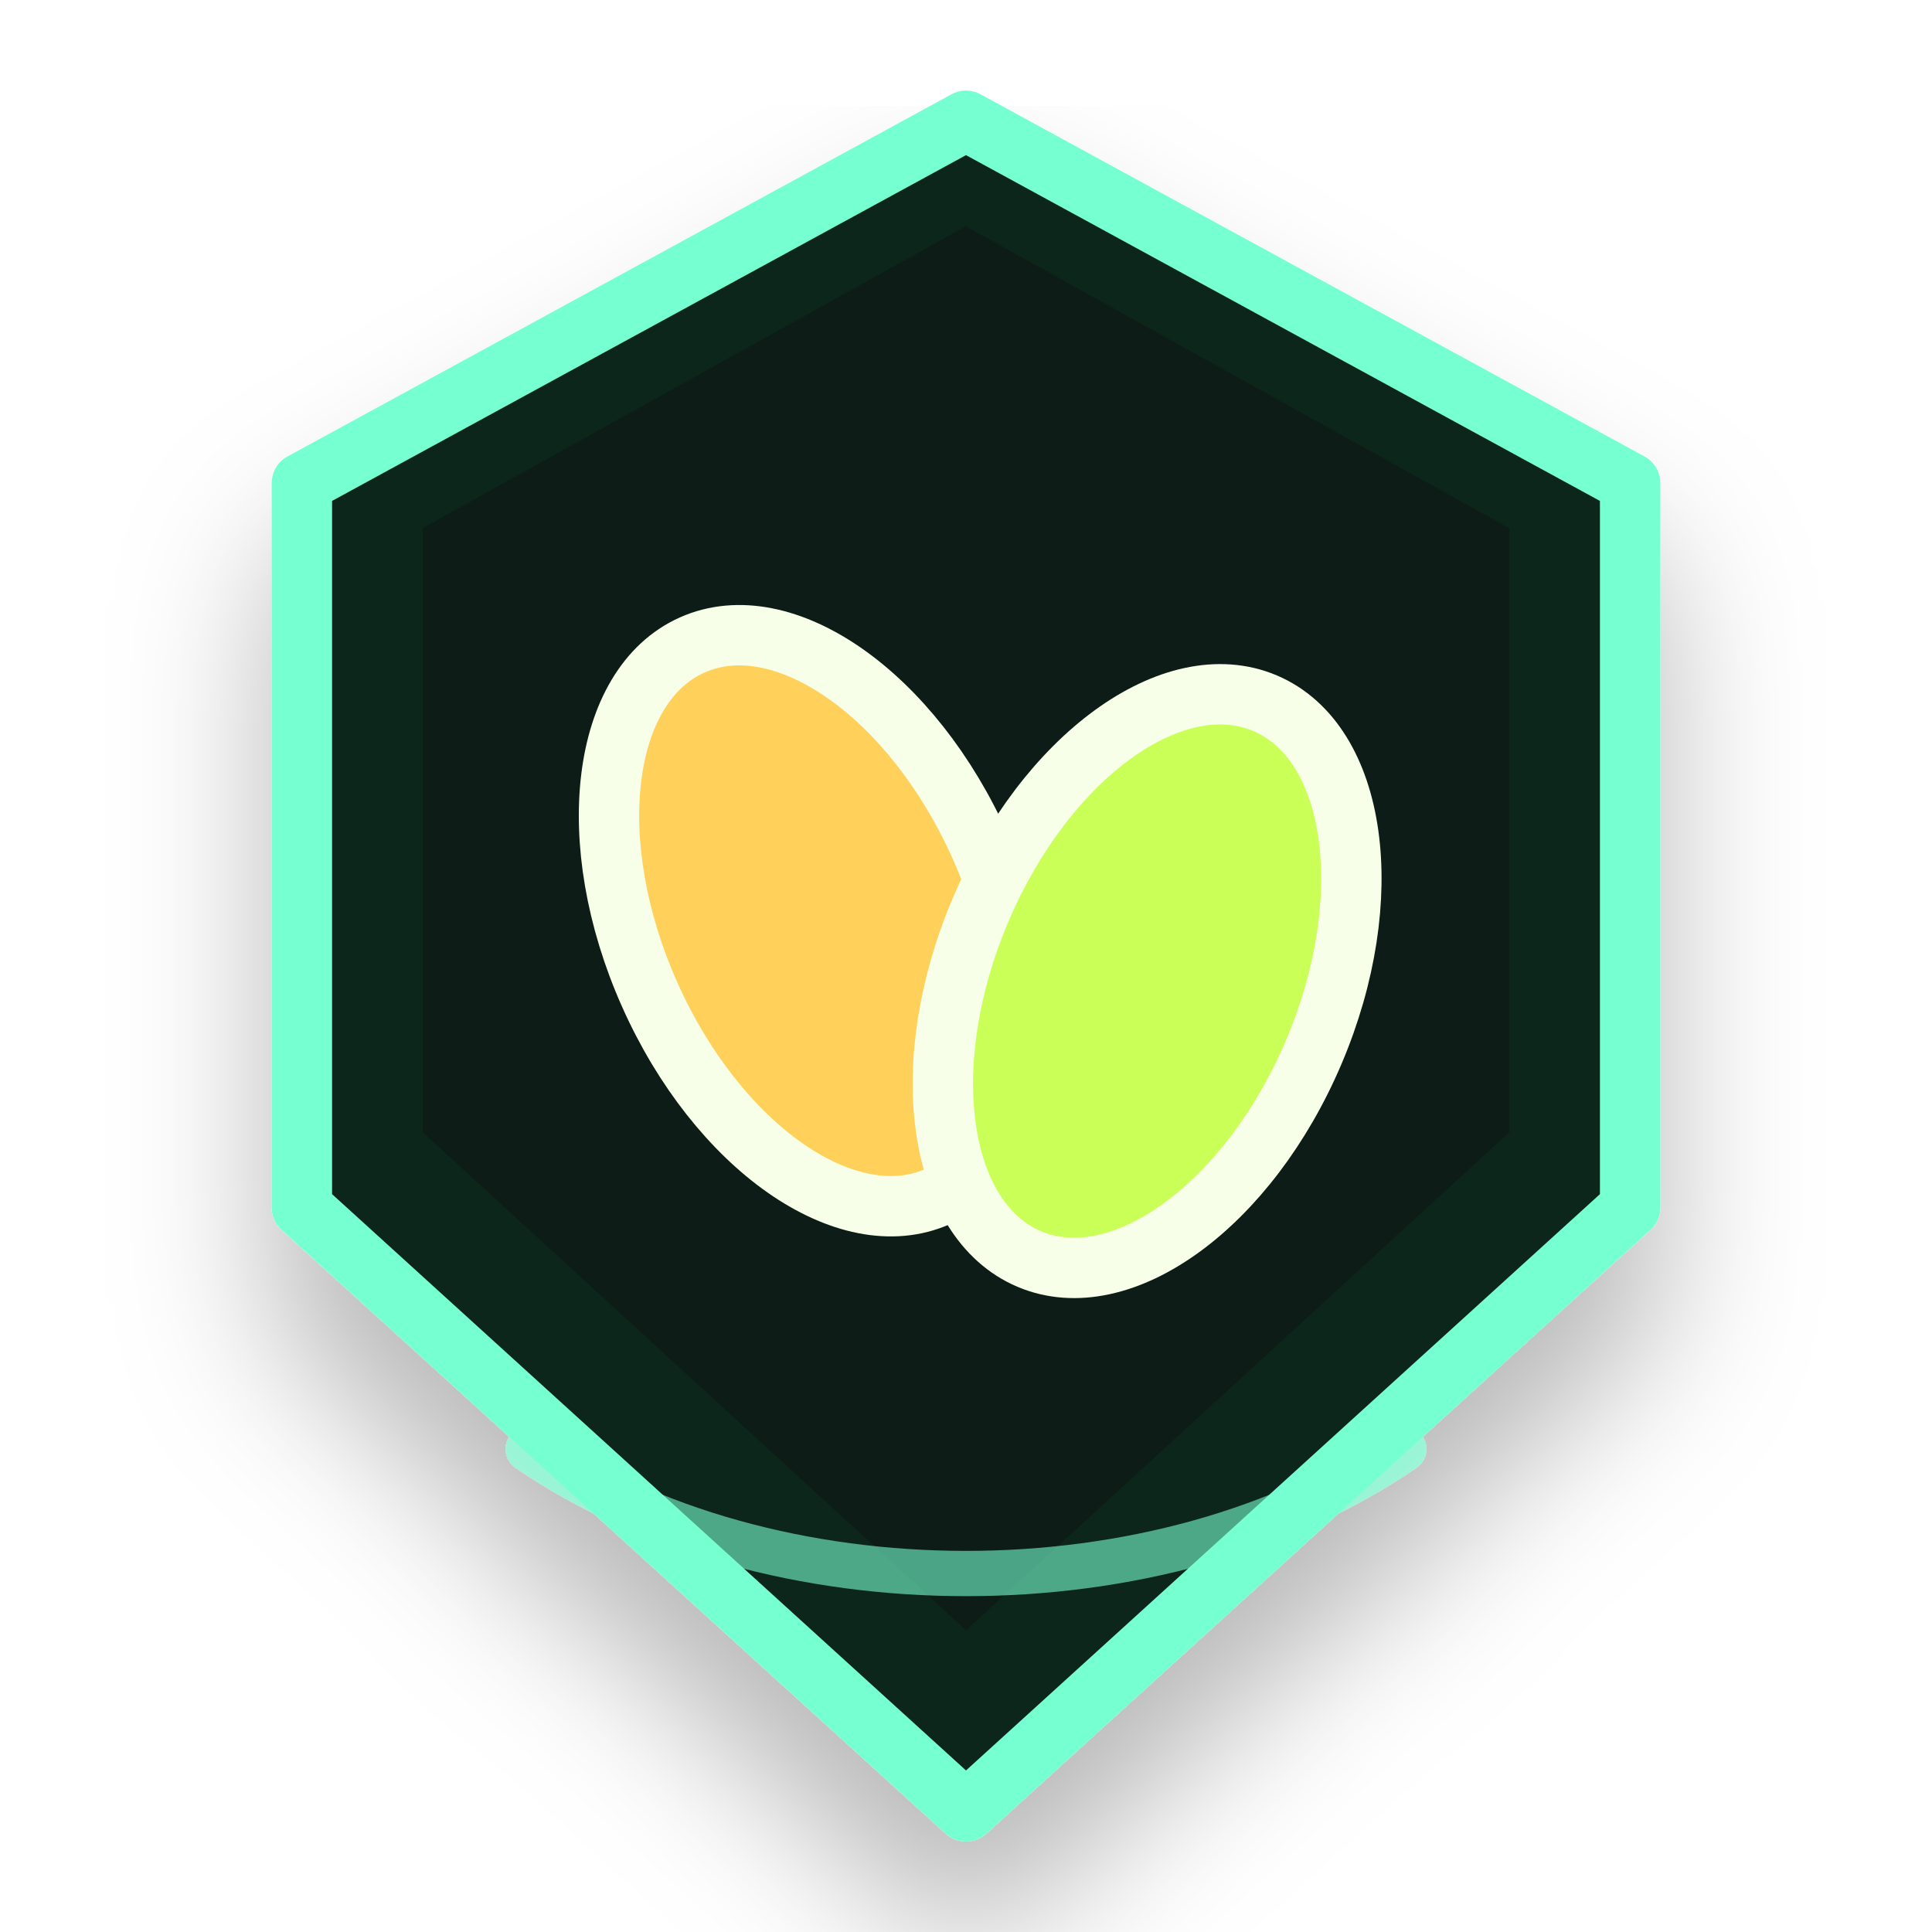
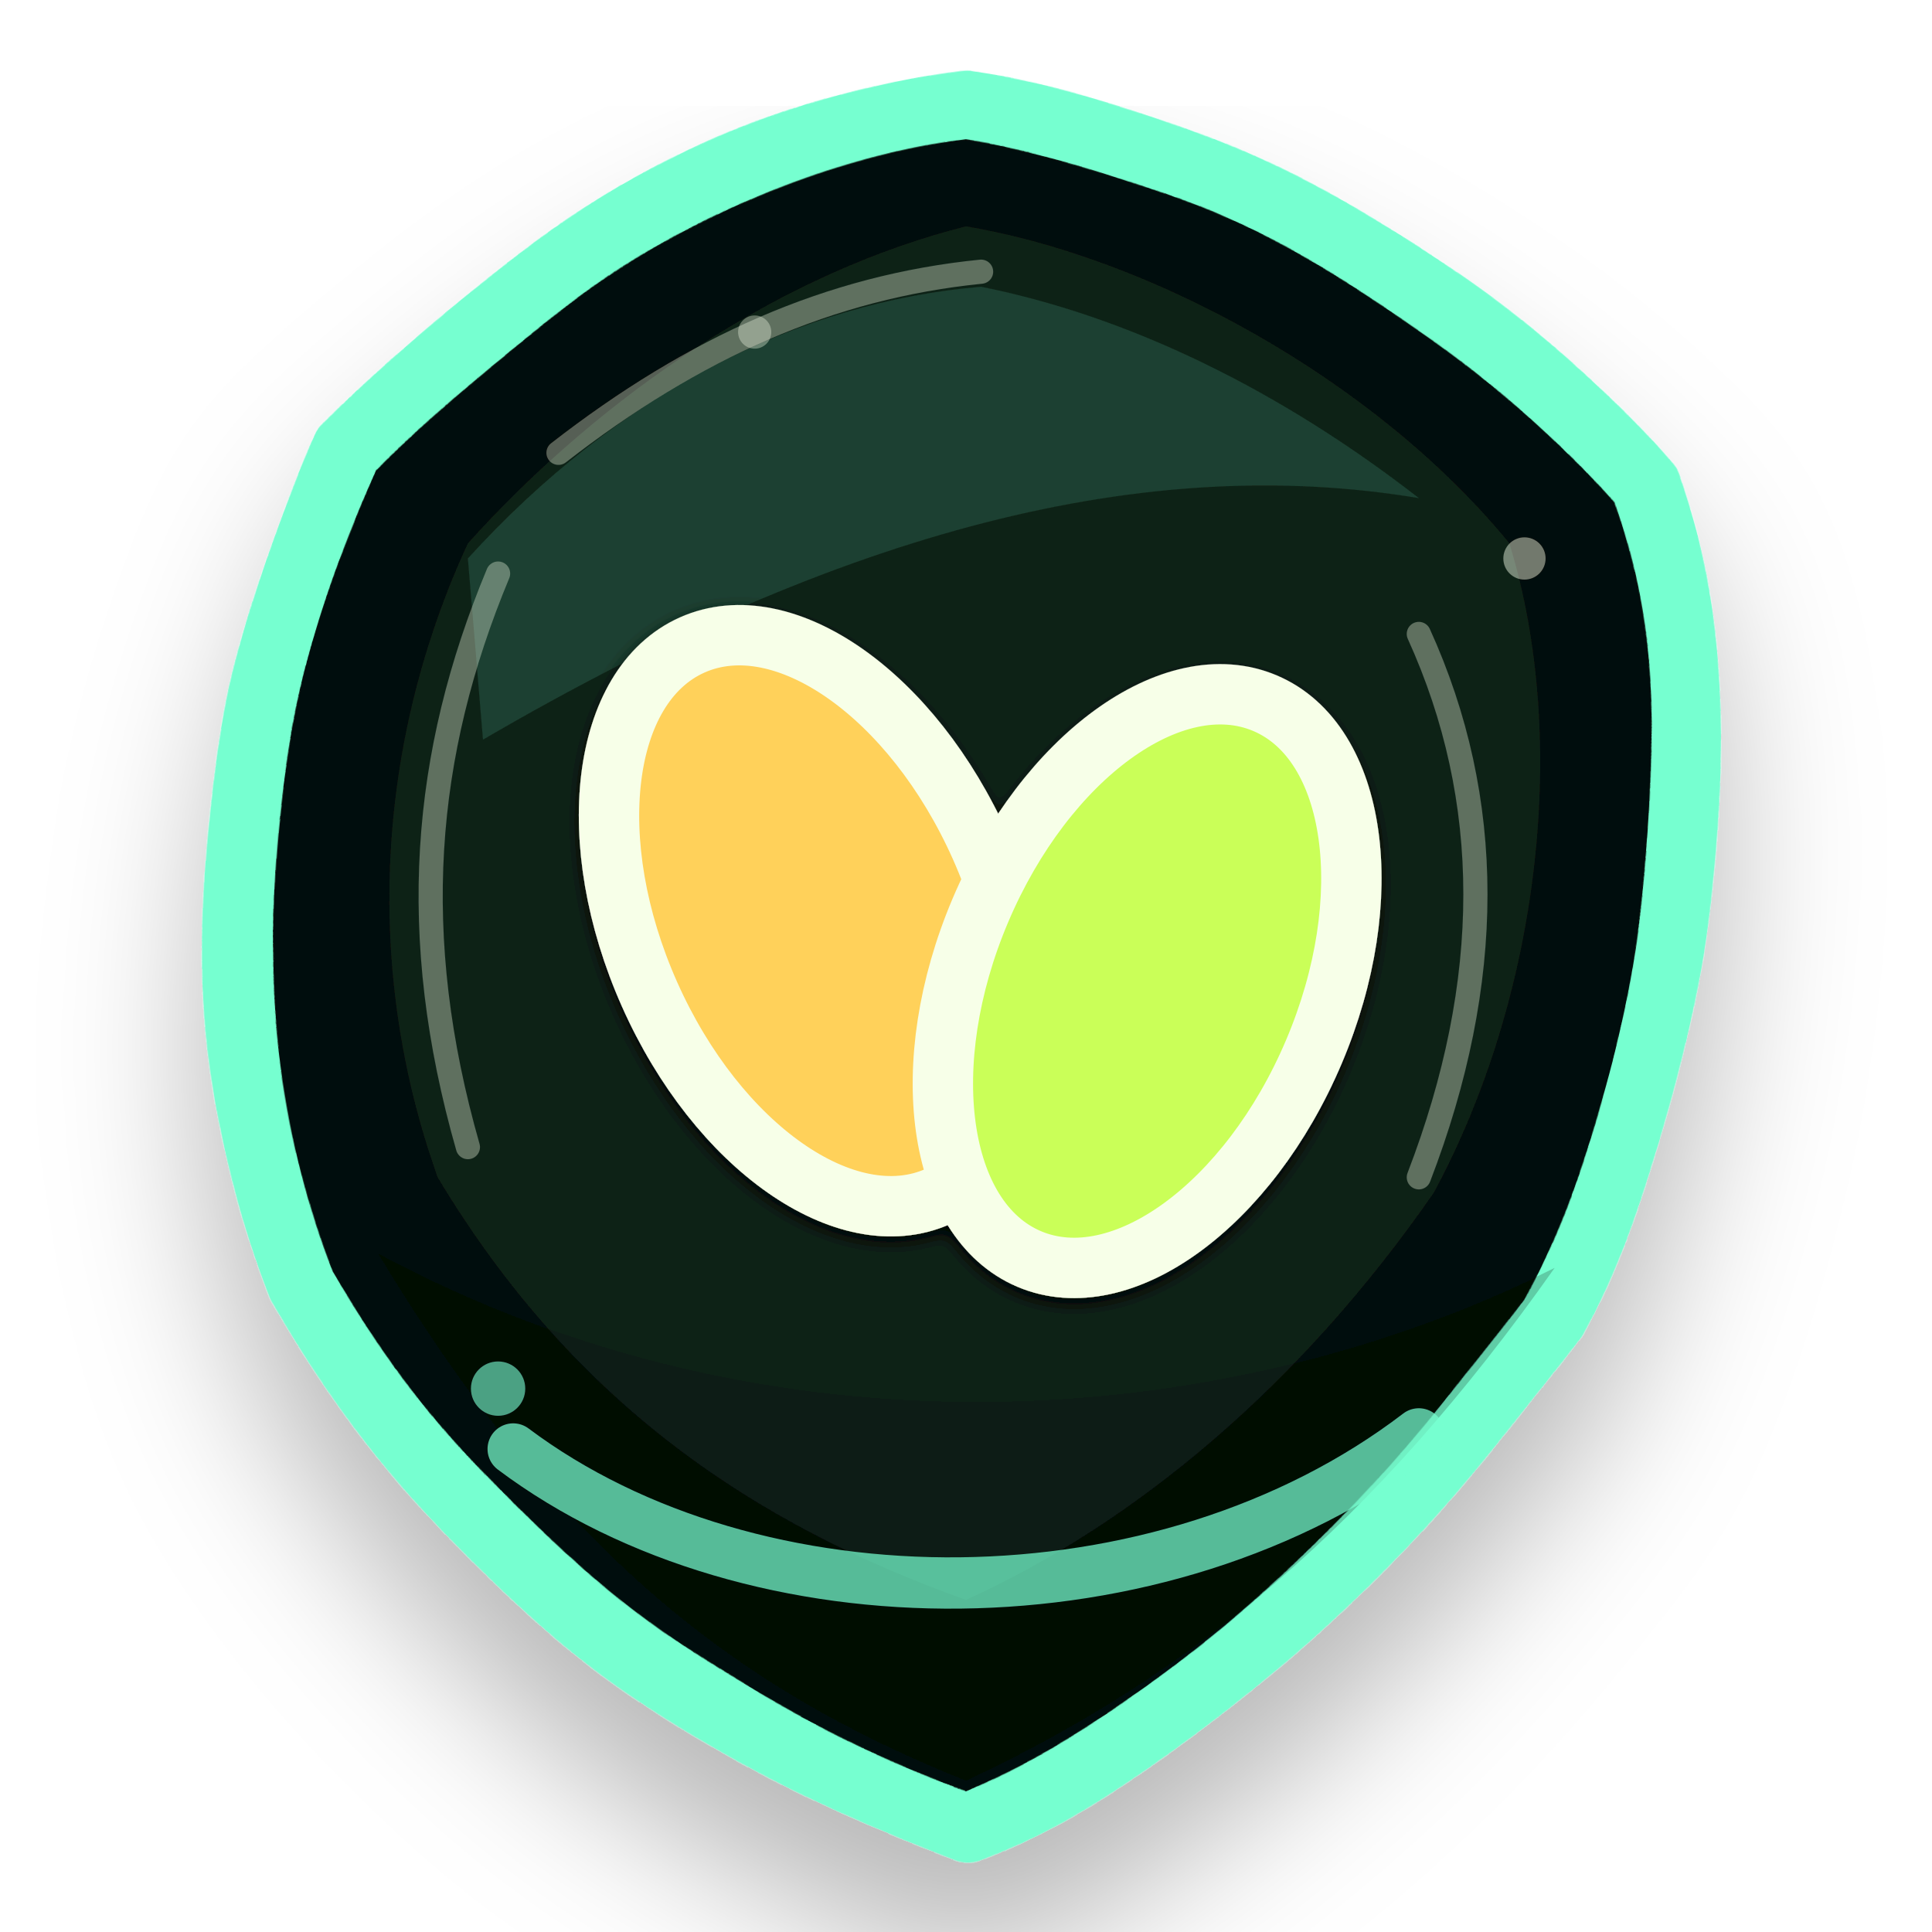
<svg xmlns="http://www.w3.org/2000/svg" viewBox="0 0 128 128" role="img" aria-label="CannaClicker research seeds">
  <defs>
    <filter id="softShadow" x="-30%" y="-30%" width="160%" height="170%">
      <feDropShadow dx="0" dy="7" stdDeviation="5" flood-color="#000" flood-opacity=".28" />
    </filter>
+     <filter id="brushRough" x="-10%" y="-10%" width="120%" height="120%">
+       <feTurbulence type="fractalNoise" baseFrequency=".032" numOctaves="2" seed="8" result="noise" />
+       <feDisplacementMap in="SourceGraphic" in2="noise" scale="1.6" xChannelSelector="R" yChannelSelector="G" />
+     </filter>
+     <filter id="inkBleed" x="-18%" y="-18%" width="136%" height="136%">
+       <feGaussianBlur in="SourceAlpha" stdDeviation=".55" result="blur" />
+       <feOffset dy=".45" result="offset" />
+       <feMerge>
+         <feMergeNode in="offset" />
+         <feMergeNode in="SourceGraphic" />
+       </feMerge>
+     </filter>
+     <filter id="paperGrain" x="0" y="0" width="100%" height="100%">
+       <feTurbulence type="fractalNoise" baseFrequency=".72" numOctaves="3" stitchTiles="stitch" />
+       <feColorMatrix type="saturate" values=".18" />
+       <feComponentTransfer>
+         <feFuncA type="table" tableValues="0 .13" />
+       </feComponentTransfer>
+     </filter>
    <linearGradient id="leafGradient" x1="0" x2="1" y1="0" y2="1">
-       <stop offset="0" stop-color="#caff58" />
-       <stop offset=".48" stop-color="#19c96f" />
+       <stop offset="0" stop-color="#f4ffe3" />
+       <stop offset=".18" stop-color="#caff58" />
+       <stop offset=".58" stop-color="#19c96f" />
      <stop offset="1" stop-color="#0c7f46" />
    </linearGradient>
    <linearGradient id="goldGradient" x1="0" x2="1" y1="0" y2="1">
      <stop offset="0" stop-color="#fff0a8" />
      <stop offset=".55" stop-color="#ffd15a" />
      <stop offset="1" stop-color="#ff9f43" />
    </linearGradient>
    <linearGradient id="glassGradient" x1="0" x2="1" y1="0" y2="1">
      <stop offset="0" stop-color="#e8fff8" stop-opacity=".95" />
      <stop offset=".55" stop-color="#76ffd0" stop-opacity=".72" />
      <stop offset="1" stop-color="#71c7ff" stop-opacity=".48" />
    </linearGradient>
  </defs>
  <g filter="url(#softShadow)">
-     <path d="M64 8 108 32v48l-44 40-44-40V32Z" fill="#10251a" stroke="#76ffd0" stroke-width="4" stroke-linejoin="round" />
-     <path d="M64 15 100 35v40l-36 33-36-33V35Z" fill="#0b1c13" opacity=".94" />
-     <ellipse cx="54" cy="61" rx="12" ry="20" fill="#ffd15a" stroke="#f7ffe8" stroke-width="4" transform="rotate(-24 54 61)" />
-     <ellipse cx="76" cy="65" rx="12" ry="20" fill="#caff58" stroke="#f7ffe8" stroke-width="4" transform="rotate(23 76 65)" />
-     <path d="M35 96c16 11 42 11 58 0" fill="none" stroke="#76ffd0" stroke-width="3" stroke-linecap="round" opacity=".6" />
+     <path d="M64 7c14 2 33 11 45 25 6 17 2 39-6 55-12 17-25 28-39 34-18-6-33-17-44-36-7-18-5-38 3-55C35 18 49 9 64 7Z" fill="#050b08" stroke="#76ffd0" stroke-width="4.6" stroke-linejoin="round" filter="url(#brushRough)" />
+     <path d="M64 15c12 2 27 10 36 21 4 13 2 30-5 43-9 13-20 22-31 27-14-5-26-13-35-28-5-14-4-29 2-42 9-10 21-18 33-21Z" fill="#10251a" opacity=".96" />
+     <path d="M31 37c10-11 22-17 34-18 10 2 20 7 29 14-18-3-38 2-62 16Z" fill="#76ffd0" opacity=".13" />
+     <path d="M25 83c12 20 24 29 39 35 15-7 27-17 39-34-22 11-52 13-78-1Z" fill="#000" opacity=".2" />
+     <g filter="url(#inkBleed)">
+       <ellipse cx="54" cy="61" rx="12" ry="20" fill="#ffd15a" stroke="#f7ffe8" stroke-width="4" transform="rotate(-24 54 61)" />
+       <ellipse cx="76" cy="65" rx="12" ry="20" fill="#caff58" stroke="#f7ffe8" stroke-width="4" transform="rotate(23 76 65)" />
+     </g>
+     <path d="M34 96c16 12 43 12 60-1" fill="none" stroke="#76ffd0" stroke-width="3.4" stroke-linecap="round" opacity=".72" />
+     <path d="M37 30c9-7 18-11 28-12M94 42c5 11 5 23 0 36M31 76c-4-14-3-26 2-38" fill="none" stroke="#f7ffe8" stroke-width="1.6" stroke-linecap="round" opacity=".34" />
+     <circle cx="33" cy="92" r="1.8" fill="#76ffd0" opacity=".62" />
+     <circle cx="101" cy="37" r="1.4" fill="#f7ffe8" opacity=".45" />
+     <circle cx="50" cy="22" r="1.1" fill="#f7ffe8" opacity=".35" />
  </g>
</svg>
